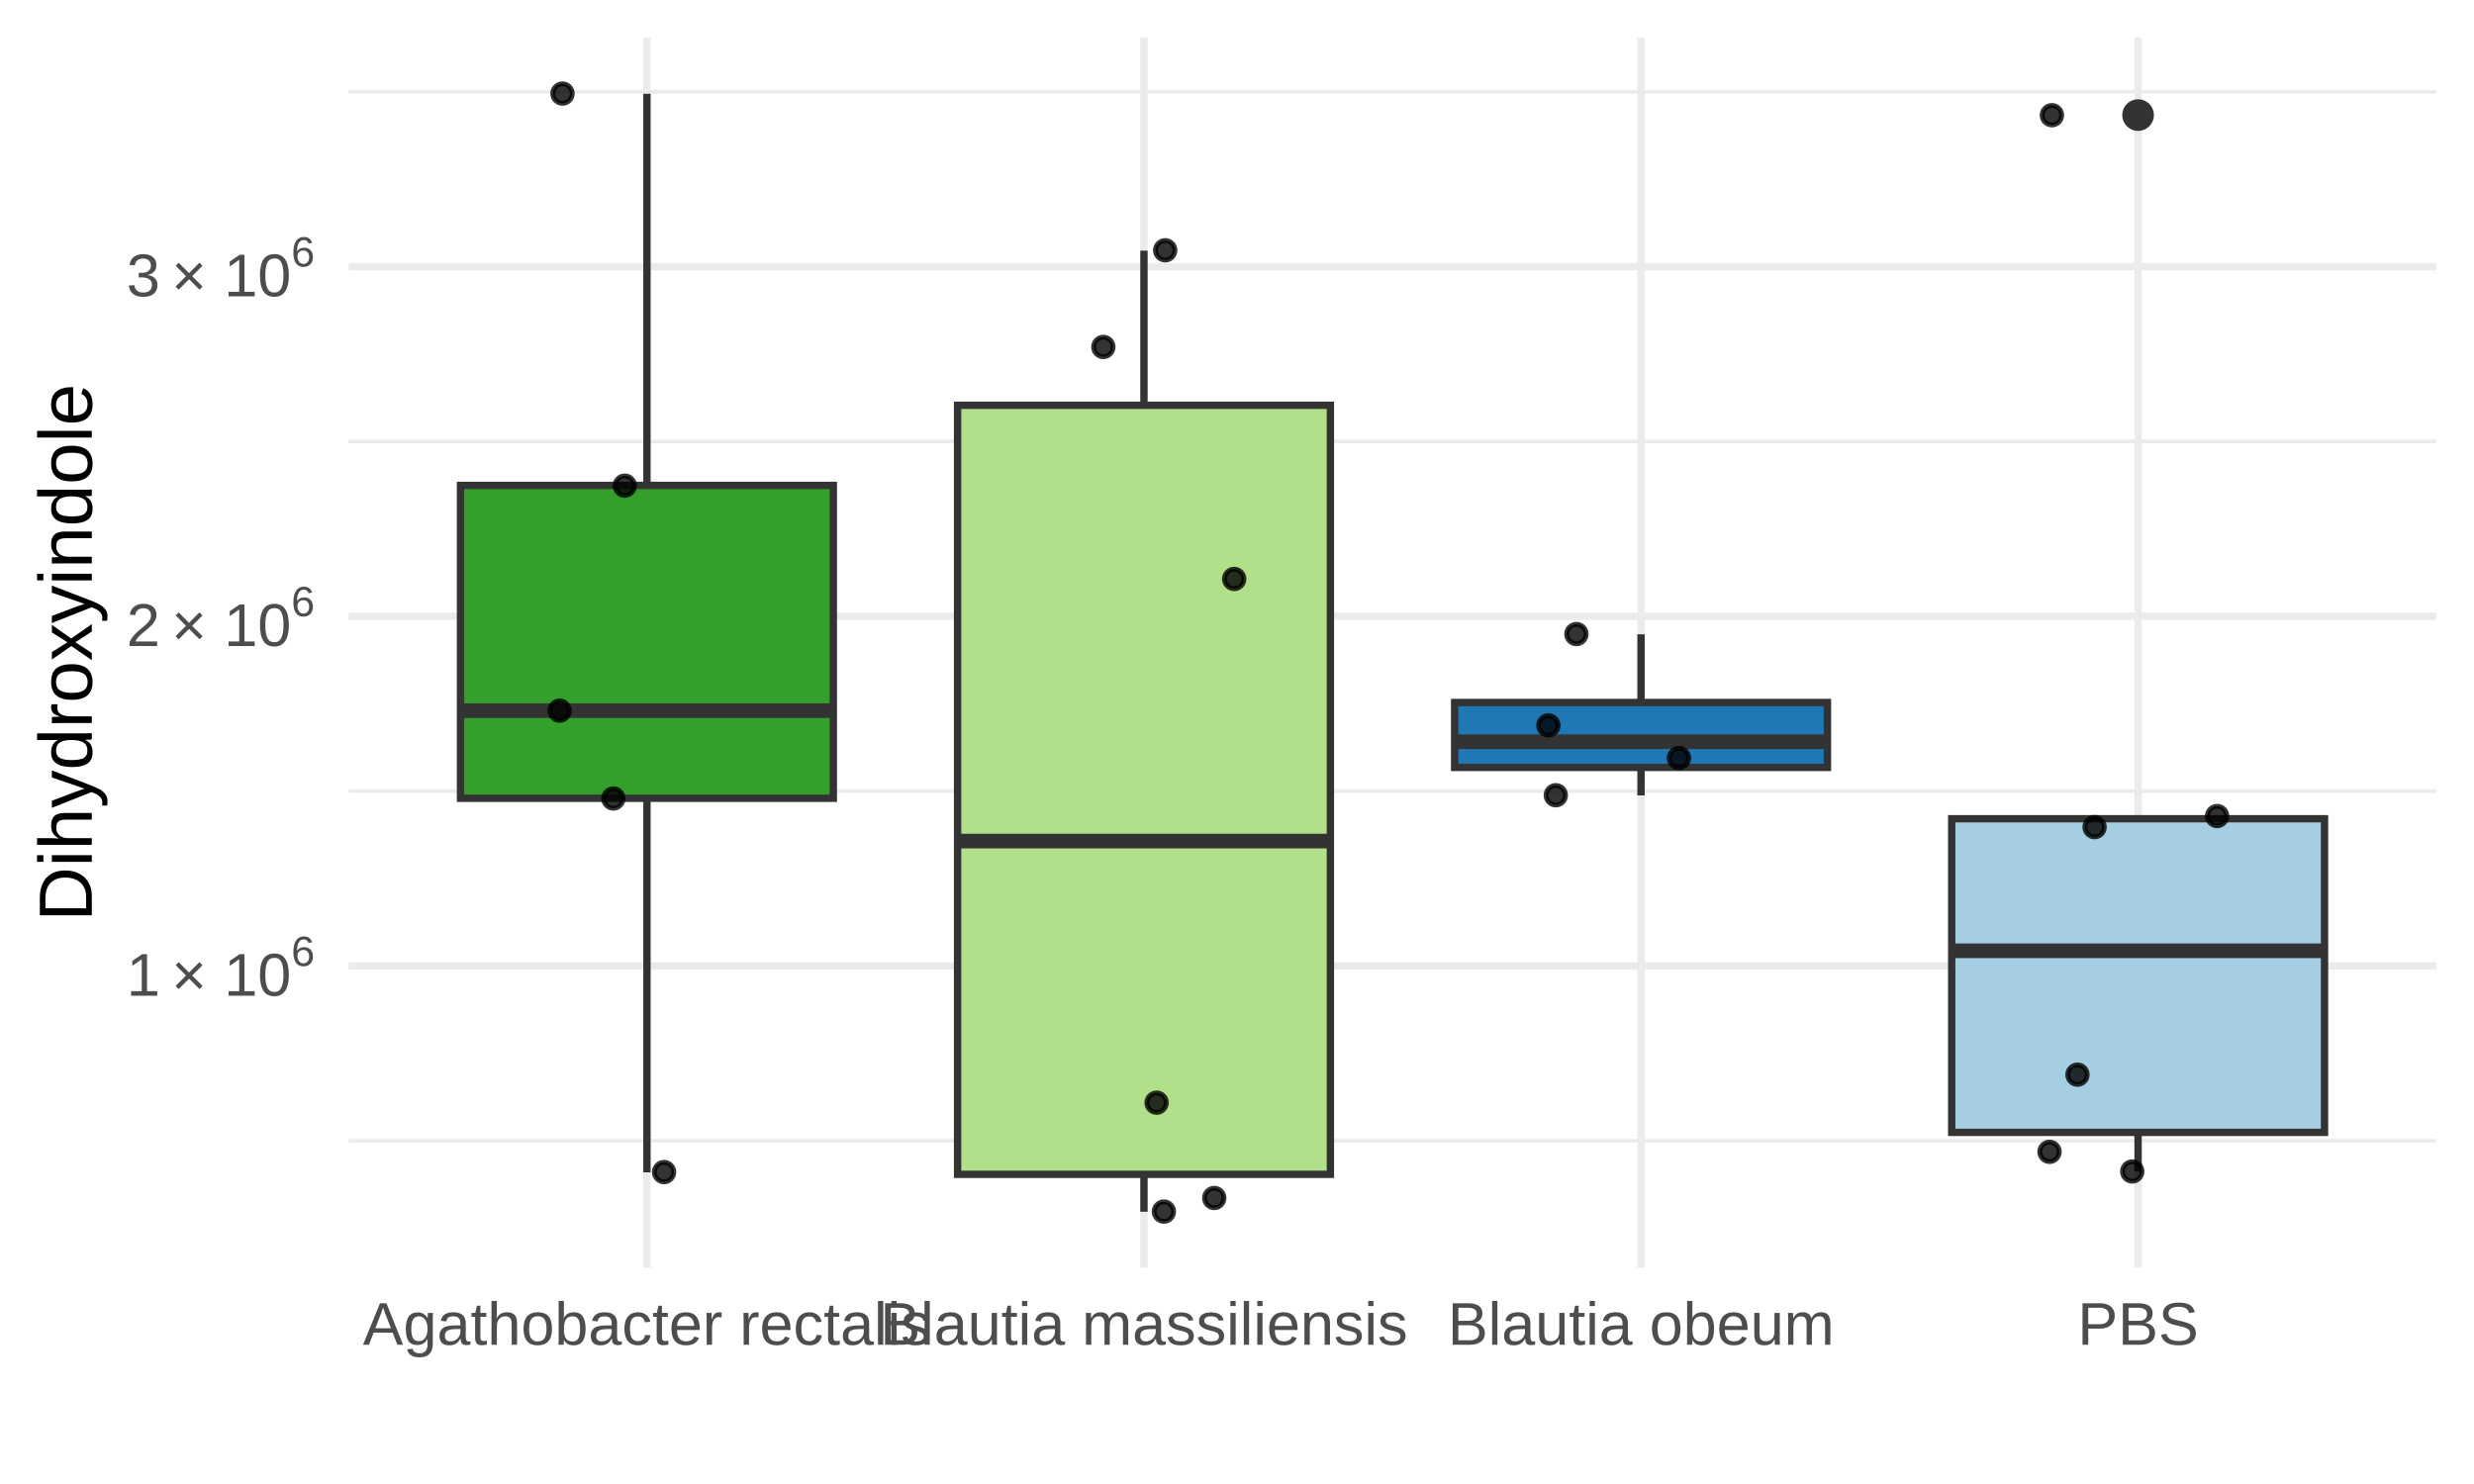
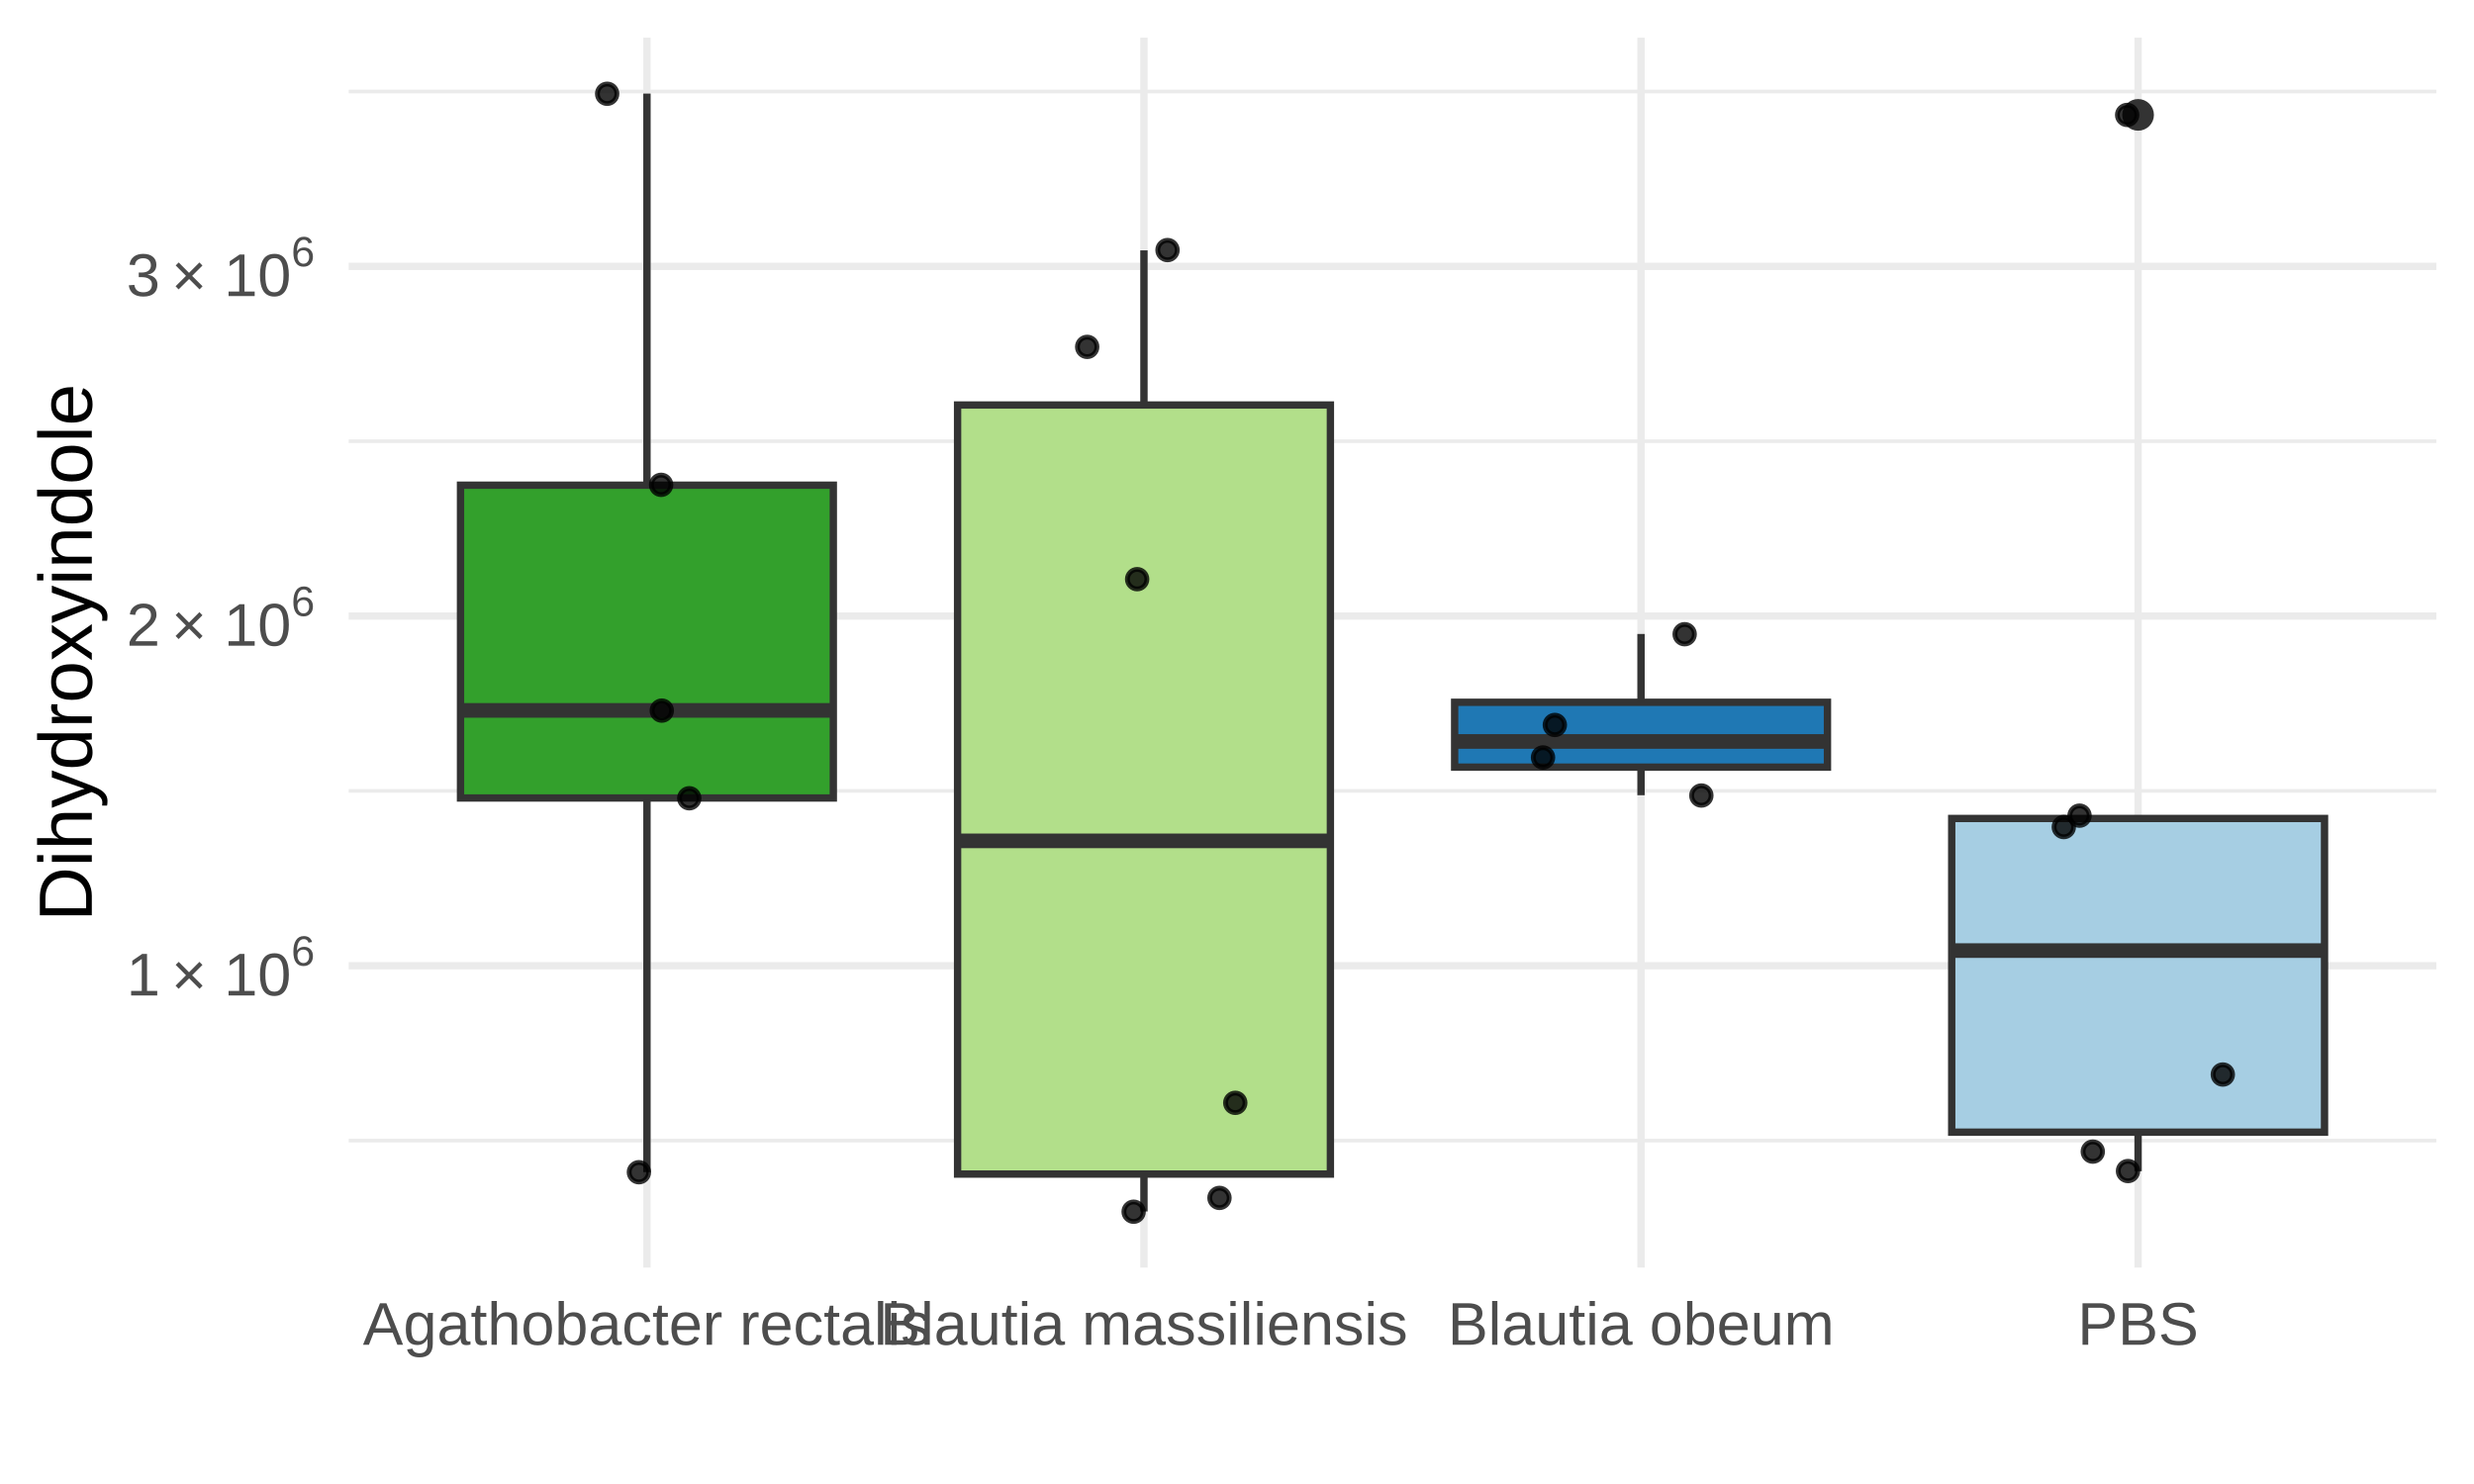
<svg xmlns="http://www.w3.org/2000/svg" class="svglite" width="360.00pt" height="216.00pt" viewBox="0 0 360.00 216.00">
  <defs>
    <style type="text/css">
    .svglite line, .svglite polyline, .svglite polygon, .svglite path, .svglite rect, .svglite circle {
      fill: none;
      stroke: #000000;
      stroke-linecap: round;
      stroke-linejoin: round;
      stroke-miterlimit: 10.00;
    }
    .svglite text {
      white-space: pre;
    }
  </style>
  </defs>
  <rect width="100%" height="100%" style="stroke: none; fill: none;" />
  <defs>
    <clipPath id="cpMC4wMHwzNjAuMDB8MC4wMHwyMTYuMDA=">
      <rect x="0.00" y="0.00" width="360.00" height="216.00" />
    </clipPath>
  </defs>
  <g clip-path="url(#cpMC4wMHwzNjAuMDB8MC4wMHwyMTYuMDA=)">
</g>
  <defs>
    <clipPath id="cpNTAuNzR8MzU0LjUyfDUuNDh8MTg0LjUw">
      <rect x="50.74" y="5.48" width="303.78" height="179.02" />
    </clipPath>
  </defs>
  <g clip-path="url(#cpNTAuNzR8MzU0LjUyfDUuNDh8MTg0LjUw)">
-     <polyline points="50.74,166.05 354.52,166.05 " style="stroke-width: 0.53; stroke: #EBEBEB; stroke-linecap: butt;" />
-     <polyline points="50.74,115.15 354.52,115.15 " style="stroke-width: 0.53; stroke: #EBEBEB; stroke-linecap: butt;" />
-     <polyline points="50.74,64.25 354.52,64.25 " style="stroke-width: 0.53; stroke: #EBEBEB; stroke-linecap: butt;" />
-     <polyline points="50.74,13.36 354.52,13.36 " style="stroke-width: 0.53; stroke: #EBEBEB; stroke-linecap: butt;" />
-     <polyline points="50.74,140.60 354.52,140.60 " style="stroke-width: 1.07; stroke: #EBEBEB; stroke-linecap: butt;" />
-     <polyline points="50.74,89.70 354.52,89.70 " style="stroke-width: 1.07; stroke: #EBEBEB; stroke-linecap: butt;" />
-     <polyline points="50.74,38.80 354.52,38.80 " style="stroke-width: 1.07; stroke: #EBEBEB; stroke-linecap: butt;" />
+     <polyline points="50.74,166.02 354.52,166.02 " style="stroke-width: 0.53; stroke: #EBEBEB; stroke-linecap: butt;" />
+     <polyline points="50.74,115.12 354.52,115.12 " style="stroke-width: 0.53; stroke: #EBEBEB; stroke-linecap: butt;" />
+     <polyline points="50.74,64.22 354.52,64.22 " style="stroke-width: 0.53; stroke: #EBEBEB; stroke-linecap: butt;" />
+     <polyline points="50.74,13.32 354.52,13.32 " style="stroke-width: 0.53; stroke: #EBEBEB; stroke-linecap: butt;" />
+     <polyline points="50.74,140.57 354.52,140.57 " style="stroke-width: 1.07; stroke: #EBEBEB; stroke-linecap: butt;" />
+     <polyline points="50.74,89.67 354.52,89.67 " style="stroke-width: 1.07; stroke: #EBEBEB; stroke-linecap: butt;" />
+     <polyline points="50.74,38.77 354.52,38.77 " style="stroke-width: 1.07; stroke: #EBEBEB; stroke-linecap: butt;" />
    <polyline points="94.14,184.50 94.14,5.48 " style="stroke-width: 1.07; stroke: #EBEBEB; stroke-linecap: butt;" />
    <polyline points="166.46,184.50 166.46,5.48 " style="stroke-width: 1.07; stroke: #EBEBEB; stroke-linecap: butt;" />
    <polyline points="238.79,184.50 238.79,5.48 " style="stroke-width: 1.07; stroke: #EBEBEB; stroke-linecap: butt;" />
    <polyline points="311.12,184.50 311.12,5.48 " style="stroke-width: 1.07; stroke: #EBEBEB; stroke-linecap: butt;" />
-     <line x1="94.14" y1="70.65" x2="94.14" y2="13.65" style="stroke-width: 1.07; stroke: #333333; stroke-linecap: butt;" />
-     <line x1="94.14" y1="116.19" x2="94.14" y2="170.64" style="stroke-width: 1.07; stroke: #333333; stroke-linecap: butt;" />
-     <polygon points="67.01,70.65 67.01,116.19 121.26,116.19 121.26,70.65 67.01,70.65 " style="stroke-width: 1.07; stroke: #333333; stroke-linecap: butt; stroke-linejoin: miter; fill: #33A02C;" />
-     <line x1="67.01" y1="103.44" x2="121.26" y2="103.44" style="stroke-width: 2.13; stroke: #333333; stroke-linecap: butt; stroke-linejoin: miter;" />
-     <line x1="166.46" y1="58.99" x2="166.46" y2="36.48" style="stroke-width: 1.07; stroke: #333333; stroke-linecap: butt;" />
-     <line x1="166.46" y1="170.93" x2="166.46" y2="176.37" style="stroke-width: 1.07; stroke: #333333; stroke-linecap: butt;" />
-     <polygon points="139.34,58.99 139.34,170.93 193.59,170.93 193.59,58.99 139.34,58.99 " style="stroke-width: 1.07; stroke: #333333; stroke-linecap: butt; stroke-linejoin: miter; fill: #B2DF8A;" />
-     <line x1="139.34" y1="122.42" x2="193.59" y2="122.42" style="stroke-width: 2.13; stroke: #333333; stroke-linecap: butt; stroke-linejoin: miter;" />
-     <line x1="238.79" y1="102.25" x2="238.79" y2="92.32" style="stroke-width: 1.07; stroke: #333333; stroke-linecap: butt;" />
-     <line x1="238.79" y1="111.70" x2="238.79" y2="115.78" style="stroke-width: 1.07; stroke: #333333; stroke-linecap: butt;" />
-     <polygon points="211.67,102.25 211.67,111.70 265.92,111.70 265.92,102.25 211.67,102.25 " style="stroke-width: 1.07; stroke: #333333; stroke-linecap: butt; stroke-linejoin: miter; fill: #1F78B4;" />
-     <line x1="211.67" y1="107.95" x2="265.92" y2="107.95" style="stroke-width: 2.13; stroke: #333333; stroke-linecap: butt; stroke-linejoin: miter;" />
-     <circle cx="311.12" cy="16.75" r="1.95" style="stroke-width: 0.71; stroke: #333333; fill: #333333;" />
-     <line x1="311.12" y1="119.17" x2="311.12" y2="118.76" style="stroke-width: 1.07; stroke: #333333; stroke-linecap: butt;" />
-     <line x1="311.12" y1="164.82" x2="311.12" y2="170.52" style="stroke-width: 1.07; stroke: #333333; stroke-linecap: butt;" />
-     <polygon points="284.00,119.17 284.00,164.82 338.25,164.82 338.25,119.17 284.00,119.17 " style="stroke-width: 1.07; stroke: #333333; stroke-linecap: butt; stroke-linejoin: miter; fill: #A6CEE3;" />
-     <line x1="284.00" y1="138.39" x2="338.25" y2="138.39" style="stroke-width: 2.13; stroke: #333333; stroke-linecap: butt; stroke-linejoin: miter;" />
-     <circle cx="244.31" cy="110.33" r="1.42" style="stroke-width: 0.71; stroke: #000000; stroke-opacity: 0.80; fill: #000000; fill-opacity: 0.80;" />
-     <circle cx="168.30" cy="160.50" r="1.42" style="stroke-width: 0.71; stroke: #000000; stroke-opacity: 0.80; fill: #000000; fill-opacity: 0.80;" />
-     <circle cx="90.91" cy="70.69" r="1.42" style="stroke-width: 0.71; stroke: #000000; stroke-opacity: 0.80; fill: #000000; fill-opacity: 0.80;" />
-     <circle cx="81.85" cy="13.62" r="1.42" style="stroke-width: 0.71; stroke: #000000; stroke-opacity: 0.80; fill: #000000; fill-opacity: 0.80;" />
-     <circle cx="304.79" cy="120.39" r="1.42" style="stroke-width: 0.71; stroke: #000000; stroke-opacity: 0.80; fill: #000000; fill-opacity: 0.80;" />
-     <circle cx="298.23" cy="167.65" r="1.42" style="stroke-width: 0.71; stroke: #000000; stroke-opacity: 0.80; fill: #000000; fill-opacity: 0.80;" />
-     <circle cx="169.36" cy="176.35" r="1.42" style="stroke-width: 0.71; stroke: #000000; stroke-opacity: 0.80; fill: #000000; fill-opacity: 0.80;" />
-     <circle cx="229.39" cy="92.29" r="1.42" style="stroke-width: 0.71; stroke: #000000; stroke-opacity: 0.80; fill: #000000; fill-opacity: 0.80;" />
-     <circle cx="226.39" cy="115.75" r="1.42" style="stroke-width: 0.71; stroke: #000000; stroke-opacity: 0.80; fill: #000000; fill-opacity: 0.80;" />
-     <circle cx="176.69" cy="174.37" r="1.42" style="stroke-width: 0.71; stroke: #000000; stroke-opacity: 0.80; fill: #000000; fill-opacity: 0.80;" />
-     <circle cx="89.25" cy="116.22" r="1.42" style="stroke-width: 0.71; stroke: #000000; stroke-opacity: 0.80; fill: #000000; fill-opacity: 0.80;" />
-     <circle cx="96.63" cy="170.60" r="1.42" style="stroke-width: 0.71; stroke: #000000; stroke-opacity: 0.80; fill: #000000; fill-opacity: 0.80;" />
-     <circle cx="298.58" cy="16.77" r="1.42" style="stroke-width: 0.71; stroke: #000000; stroke-opacity: 0.80; fill: #000000; fill-opacity: 0.80;" />
-     <circle cx="322.62" cy="118.78" r="1.42" style="stroke-width: 0.71; stroke: #000000; stroke-opacity: 0.80; fill: #000000; fill-opacity: 0.80;" />
-     <circle cx="179.59" cy="84.27" r="1.42" style="stroke-width: 0.71; stroke: #000000; stroke-opacity: 0.80; fill: #000000; fill-opacity: 0.80;" />
-     <circle cx="225.31" cy="105.58" r="1.42" style="stroke-width: 0.71; stroke: #000000; stroke-opacity: 0.80; fill: #000000; fill-opacity: 0.80;" />
-     <circle cx="169.55" cy="36.43" r="1.42" style="stroke-width: 0.71; stroke: #000000; stroke-opacity: 0.80; fill: #000000; fill-opacity: 0.80;" />
-     <circle cx="81.43" cy="103.44" r="1.42" style="stroke-width: 0.71; stroke: #000000; stroke-opacity: 0.80; fill: #000000; fill-opacity: 0.80;" />
-     <circle cx="302.30" cy="156.42" r="1.42" style="stroke-width: 0.71; stroke: #000000; stroke-opacity: 0.80; fill: #000000; fill-opacity: 0.80;" />
-     <circle cx="310.27" cy="170.51" r="1.42" style="stroke-width: 0.71; stroke: #000000; stroke-opacity: 0.80; fill: #000000; fill-opacity: 0.80;" />
-     <circle cx="160.55" cy="50.50" r="1.42" style="stroke-width: 0.71; stroke: #000000; stroke-opacity: 0.80; fill: #000000; fill-opacity: 0.80;" />
+     <line x1="94.14" y1="70.62" x2="94.14" y2="13.62" style="stroke-width: 1.07; stroke: #333333; stroke-linecap: butt;" />
+     <line x1="94.14" y1="116.15" x2="94.14" y2="170.61" style="stroke-width: 1.07; stroke: #333333; stroke-linecap: butt;" />
+     <polygon points="67.01,70.62 67.01,116.15 121.26,116.15 121.26,70.62 67.01,70.62 " style="stroke-width: 1.07; stroke: #333333; stroke-linecap: butt; stroke-linejoin: miter; fill: #33A02C;" />
+     <line x1="67.01" y1="103.40" x2="121.26" y2="103.40" style="stroke-width: 2.13; stroke: #333333; stroke-linecap: butt; stroke-linejoin: miter;" />
+     <line x1="166.46" y1="58.95" x2="166.46" y2="36.44" style="stroke-width: 1.07; stroke: #333333; stroke-linecap: butt;" />
+     <line x1="166.46" y1="170.89" x2="166.46" y2="176.33" style="stroke-width: 1.07; stroke: #333333; stroke-linecap: butt;" />
+     <polygon points="139.34,58.95 139.34,170.89 193.59,170.89 193.59,58.95 139.34,58.95 " style="stroke-width: 1.07; stroke: #333333; stroke-linecap: butt; stroke-linejoin: miter; fill: #B2DF8A;" />
+     <line x1="139.34" y1="122.39" x2="193.59" y2="122.39" style="stroke-width: 2.13; stroke: #333333; stroke-linecap: butt; stroke-linejoin: miter;" />
+     <line x1="238.79" y1="102.22" x2="238.79" y2="92.28" style="stroke-width: 1.07; stroke: #333333; stroke-linecap: butt;" />
+     <line x1="238.79" y1="111.66" x2="238.79" y2="115.75" style="stroke-width: 1.07; stroke: #333333; stroke-linecap: butt;" />
+     <polygon points="211.67,102.22 211.67,111.66 265.92,111.66 265.92,102.22 211.67,102.22 " style="stroke-width: 1.07; stroke: #333333; stroke-linecap: butt; stroke-linejoin: miter; fill: #1F78B4;" />
+     <line x1="211.67" y1="107.92" x2="265.92" y2="107.92" style="stroke-width: 2.13; stroke: #333333; stroke-linecap: butt; stroke-linejoin: miter;" />
+     <circle cx="311.12" cy="16.72" r="1.95" style="stroke-width: 0.71; stroke: #333333; fill: #333333;" />
+     <line x1="311.12" y1="119.13" x2="311.12" y2="118.73" style="stroke-width: 1.07; stroke: #333333; stroke-linecap: butt;" />
+     <line x1="311.12" y1="164.79" x2="311.12" y2="170.48" style="stroke-width: 1.07; stroke: #333333; stroke-linecap: butt;" />
+     <polygon points="284.00,119.13 284.00,164.79 338.25,164.79 338.25,119.13 284.00,119.13 " style="stroke-width: 1.07; stroke: #333333; stroke-linecap: butt; stroke-linejoin: miter; fill: #A6CEE3;" />
+     <line x1="284.00" y1="138.36" x2="338.25" y2="138.36" style="stroke-width: 2.13; stroke: #333333; stroke-linecap: butt; stroke-linejoin: miter;" />
+     <circle cx="224.53" cy="110.25" r="1.42" style="stroke-width: 0.71; stroke: #000000; stroke-opacity: 0.80; fill: #000000; fill-opacity: 0.80;" />
+     <circle cx="179.75" cy="160.52" r="1.42" style="stroke-width: 0.71; stroke: #000000; stroke-opacity: 0.80; fill: #000000; fill-opacity: 0.80;" />
+     <circle cx="96.20" cy="70.57" r="1.42" style="stroke-width: 0.71; stroke: #000000; stroke-opacity: 0.80; fill: #000000; fill-opacity: 0.80;" />
+     <circle cx="88.35" cy="13.65" r="1.42" style="stroke-width: 0.71; stroke: #000000; stroke-opacity: 0.80; fill: #000000; fill-opacity: 0.80;" />
+     <circle cx="300.31" cy="120.38" r="1.42" style="stroke-width: 0.71; stroke: #000000; stroke-opacity: 0.80; fill: #000000; fill-opacity: 0.80;" />
+     <circle cx="304.53" cy="167.62" r="1.42" style="stroke-width: 0.71; stroke: #000000; stroke-opacity: 0.80; fill: #000000; fill-opacity: 0.80;" />
+     <circle cx="164.96" cy="176.37" r="1.42" style="stroke-width: 0.71; stroke: #000000; stroke-opacity: 0.80; fill: #000000; fill-opacity: 0.80;" />
+     <circle cx="245.14" cy="92.31" r="1.42" style="stroke-width: 0.71; stroke: #000000; stroke-opacity: 0.80; fill: #000000; fill-opacity: 0.80;" />
+     <circle cx="247.57" cy="115.79" r="1.42" style="stroke-width: 0.71; stroke: #000000; stroke-opacity: 0.80; fill: #000000; fill-opacity: 0.80;" />
+     <circle cx="177.45" cy="174.36" r="1.42" style="stroke-width: 0.71; stroke: #000000; stroke-opacity: 0.80; fill: #000000; fill-opacity: 0.80;" />
+     <circle cx="100.30" cy="116.19" r="1.42" style="stroke-width: 0.71; stroke: #000000; stroke-opacity: 0.80; fill: #000000; fill-opacity: 0.80;" />
+     <circle cx="92.97" cy="170.62" r="1.42" style="stroke-width: 0.71; stroke: #000000; stroke-opacity: 0.80; fill: #000000; fill-opacity: 0.80;" />
+     <circle cx="309.53" cy="16.73" r="1.42" style="stroke-width: 0.71; stroke: #000000; stroke-opacity: 0.80; fill: #000000; fill-opacity: 0.80;" />
+     <circle cx="302.60" cy="118.72" r="1.42" style="stroke-width: 0.71; stroke: #000000; stroke-opacity: 0.80; fill: #000000; fill-opacity: 0.80;" />
+     <circle cx="165.47" cy="84.30" r="1.42" style="stroke-width: 0.71; stroke: #000000; stroke-opacity: 0.80; fill: #000000; fill-opacity: 0.80;" />
+     <circle cx="226.25" cy="105.52" r="1.42" style="stroke-width: 0.71; stroke: #000000; stroke-opacity: 0.80; fill: #000000; fill-opacity: 0.80;" />
+     <circle cx="169.89" cy="36.40" r="1.42" style="stroke-width: 0.71; stroke: #000000; stroke-opacity: 0.80; fill: #000000; fill-opacity: 0.80;" />
+     <circle cx="96.30" cy="103.43" r="1.42" style="stroke-width: 0.71; stroke: #000000; stroke-opacity: 0.80; fill: #000000; fill-opacity: 0.80;" />
+     <circle cx="323.45" cy="156.40" r="1.42" style="stroke-width: 0.71; stroke: #000000; stroke-opacity: 0.80; fill: #000000; fill-opacity: 0.80;" />
+     <circle cx="309.65" cy="170.45" r="1.42" style="stroke-width: 0.71; stroke: #000000; stroke-opacity: 0.80; fill: #000000; fill-opacity: 0.80;" />
+     <circle cx="158.20" cy="50.49" r="1.42" style="stroke-width: 0.71; stroke: #000000; stroke-opacity: 0.80; fill: #000000; fill-opacity: 0.80;" />
  </g>
  <g clip-path="url(#cpMC4wMHwzNjAuMDB8MC4wMHwyMTYuMDA=)">
-     <text x="18.41" y="144.93" style="font-size: 8.80px;fill: #4D4D4D; font-family: &quot;Arial&quot;;" textLength="4.90px" lengthAdjust="spacingAndGlyphs">1</text>
-     <text x="24.94" y="144.93" style="font-size: 8.80px;fill: #4D4D4D; font-family: &quot;Arial&quot;;" textLength="6.02px" lengthAdjust="spacingAndGlyphs">×</text>
-     <text x="32.59" y="144.93" style="font-size: 8.80px;fill: #4D4D4D; font-family: &quot;Arial&quot;;" textLength="9.79px" lengthAdjust="spacingAndGlyphs">10</text>
-     <text x="42.38" y="140.59" style="font-size: 6.16px;fill: #4D4D4D; font-family: &quot;Arial&quot;;" textLength="3.43px" lengthAdjust="spacingAndGlyphs">6</text>
-     <text x="18.41" y="94.03" style="font-size: 8.80px;fill: #4D4D4D; font-family: &quot;Arial&quot;;" textLength="4.90px" lengthAdjust="spacingAndGlyphs">2</text>
-     <text x="24.94" y="94.03" style="font-size: 8.80px;fill: #4D4D4D; font-family: &quot;Arial&quot;;" textLength="6.02px" lengthAdjust="spacingAndGlyphs">×</text>
-     <text x="32.59" y="94.03" style="font-size: 8.80px;fill: #4D4D4D; font-family: &quot;Arial&quot;;" textLength="9.79px" lengthAdjust="spacingAndGlyphs">10</text>
-     <text x="42.38" y="89.69" style="font-size: 6.16px;fill: #4D4D4D; font-family: &quot;Arial&quot;;" textLength="3.43px" lengthAdjust="spacingAndGlyphs">6</text>
-     <text x="18.41" y="43.13" style="font-size: 8.80px;fill: #4D4D4D; font-family: &quot;Arial&quot;;" textLength="4.90px" lengthAdjust="spacingAndGlyphs">3</text>
-     <text x="24.94" y="43.13" style="font-size: 8.80px;fill: #4D4D4D; font-family: &quot;Arial&quot;;" textLength="6.02px" lengthAdjust="spacingAndGlyphs">×</text>
-     <text x="32.59" y="43.13" style="font-size: 8.80px;fill: #4D4D4D; font-family: &quot;Arial&quot;;" textLength="9.79px" lengthAdjust="spacingAndGlyphs">10</text>
-     <text x="42.38" y="38.79" style="font-size: 6.16px;fill: #4D4D4D; font-family: &quot;Arial&quot;;" textLength="3.43px" lengthAdjust="spacingAndGlyphs">6</text>
+     <text x="18.41" y="144.89" style="font-size: 8.80px;fill: #4D4D4D; font-family: &quot;Arial&quot;;" textLength="4.90px" lengthAdjust="spacingAndGlyphs">1</text>
+     <text x="24.94" y="144.89" style="font-size: 8.80px;fill: #4D4D4D; font-family: &quot;Arial&quot;;" textLength="6.02px" lengthAdjust="spacingAndGlyphs">×</text>
+     <text x="32.59" y="144.89" style="font-size: 8.80px;fill: #4D4D4D; font-family: &quot;Arial&quot;;" textLength="9.79px" lengthAdjust="spacingAndGlyphs">10</text>
+     <text x="42.38" y="140.55" style="font-size: 6.16px;fill: #4D4D4D; font-family: &quot;Arial&quot;;" textLength="3.43px" lengthAdjust="spacingAndGlyphs">6</text>
+     <text x="18.41" y="93.99" style="font-size: 8.80px;fill: #4D4D4D; font-family: &quot;Arial&quot;;" textLength="4.90px" lengthAdjust="spacingAndGlyphs">2</text>
+     <text x="24.94" y="93.99" style="font-size: 8.80px;fill: #4D4D4D; font-family: &quot;Arial&quot;;" textLength="6.02px" lengthAdjust="spacingAndGlyphs">×</text>
+     <text x="32.59" y="93.99" style="font-size: 8.80px;fill: #4D4D4D; font-family: &quot;Arial&quot;;" textLength="9.79px" lengthAdjust="spacingAndGlyphs">10</text>
+     <text x="42.38" y="89.66" style="font-size: 6.16px;fill: #4D4D4D; font-family: &quot;Arial&quot;;" textLength="3.43px" lengthAdjust="spacingAndGlyphs">6</text>
+     <text x="18.41" y="43.09" style="font-size: 8.80px;fill: #4D4D4D; font-family: &quot;Arial&quot;;" textLength="4.90px" lengthAdjust="spacingAndGlyphs">3</text>
+     <text x="24.94" y="43.09" style="font-size: 8.80px;fill: #4D4D4D; font-family: &quot;Arial&quot;;" textLength="6.02px" lengthAdjust="spacingAndGlyphs">×</text>
+     <text x="32.59" y="43.09" style="font-size: 8.80px;fill: #4D4D4D; font-family: &quot;Arial&quot;;" textLength="9.79px" lengthAdjust="spacingAndGlyphs">10</text>
+     <text x="42.38" y="38.76" style="font-size: 6.16px;fill: #4D4D4D; font-family: &quot;Arial&quot;;" textLength="3.43px" lengthAdjust="spacingAndGlyphs">6</text>
    <text x="94.14" y="195.74" text-anchor="middle" style="font-size: 8.80px;fill: #4D4D4D; font-family: &quot;Arial&quot;;" textLength="82.68px" lengthAdjust="spacingAndGlyphs">Agathobacter rectalis</text>
    <text x="166.46" y="195.74" text-anchor="middle" style="font-size: 8.80px;fill: #4D4D4D; font-family: &quot;Arial&quot;;" textLength="76.77px" lengthAdjust="spacingAndGlyphs">Blautia massiliensis</text>
    <text x="238.79" y="195.74" text-anchor="middle" style="font-size: 8.80px;fill: #4D4D4D; font-family: &quot;Arial&quot;;" textLength="56.27px" lengthAdjust="spacingAndGlyphs">Blautia obeum</text>
    <text x="311.12" y="195.74" text-anchor="middle" style="font-size: 8.80px;fill: #4D4D4D; font-family: &quot;Arial&quot;;" textLength="17.60px" lengthAdjust="spacingAndGlyphs">PBS</text>
    <text transform="translate(13.36,94.99) rotate(-90)" text-anchor="middle" style="font-size: 11.00px; font-family: &quot;Arial&quot;;" textLength="78.27px" lengthAdjust="spacingAndGlyphs">Dihydroxyindole</text>
  </g>
</svg>
